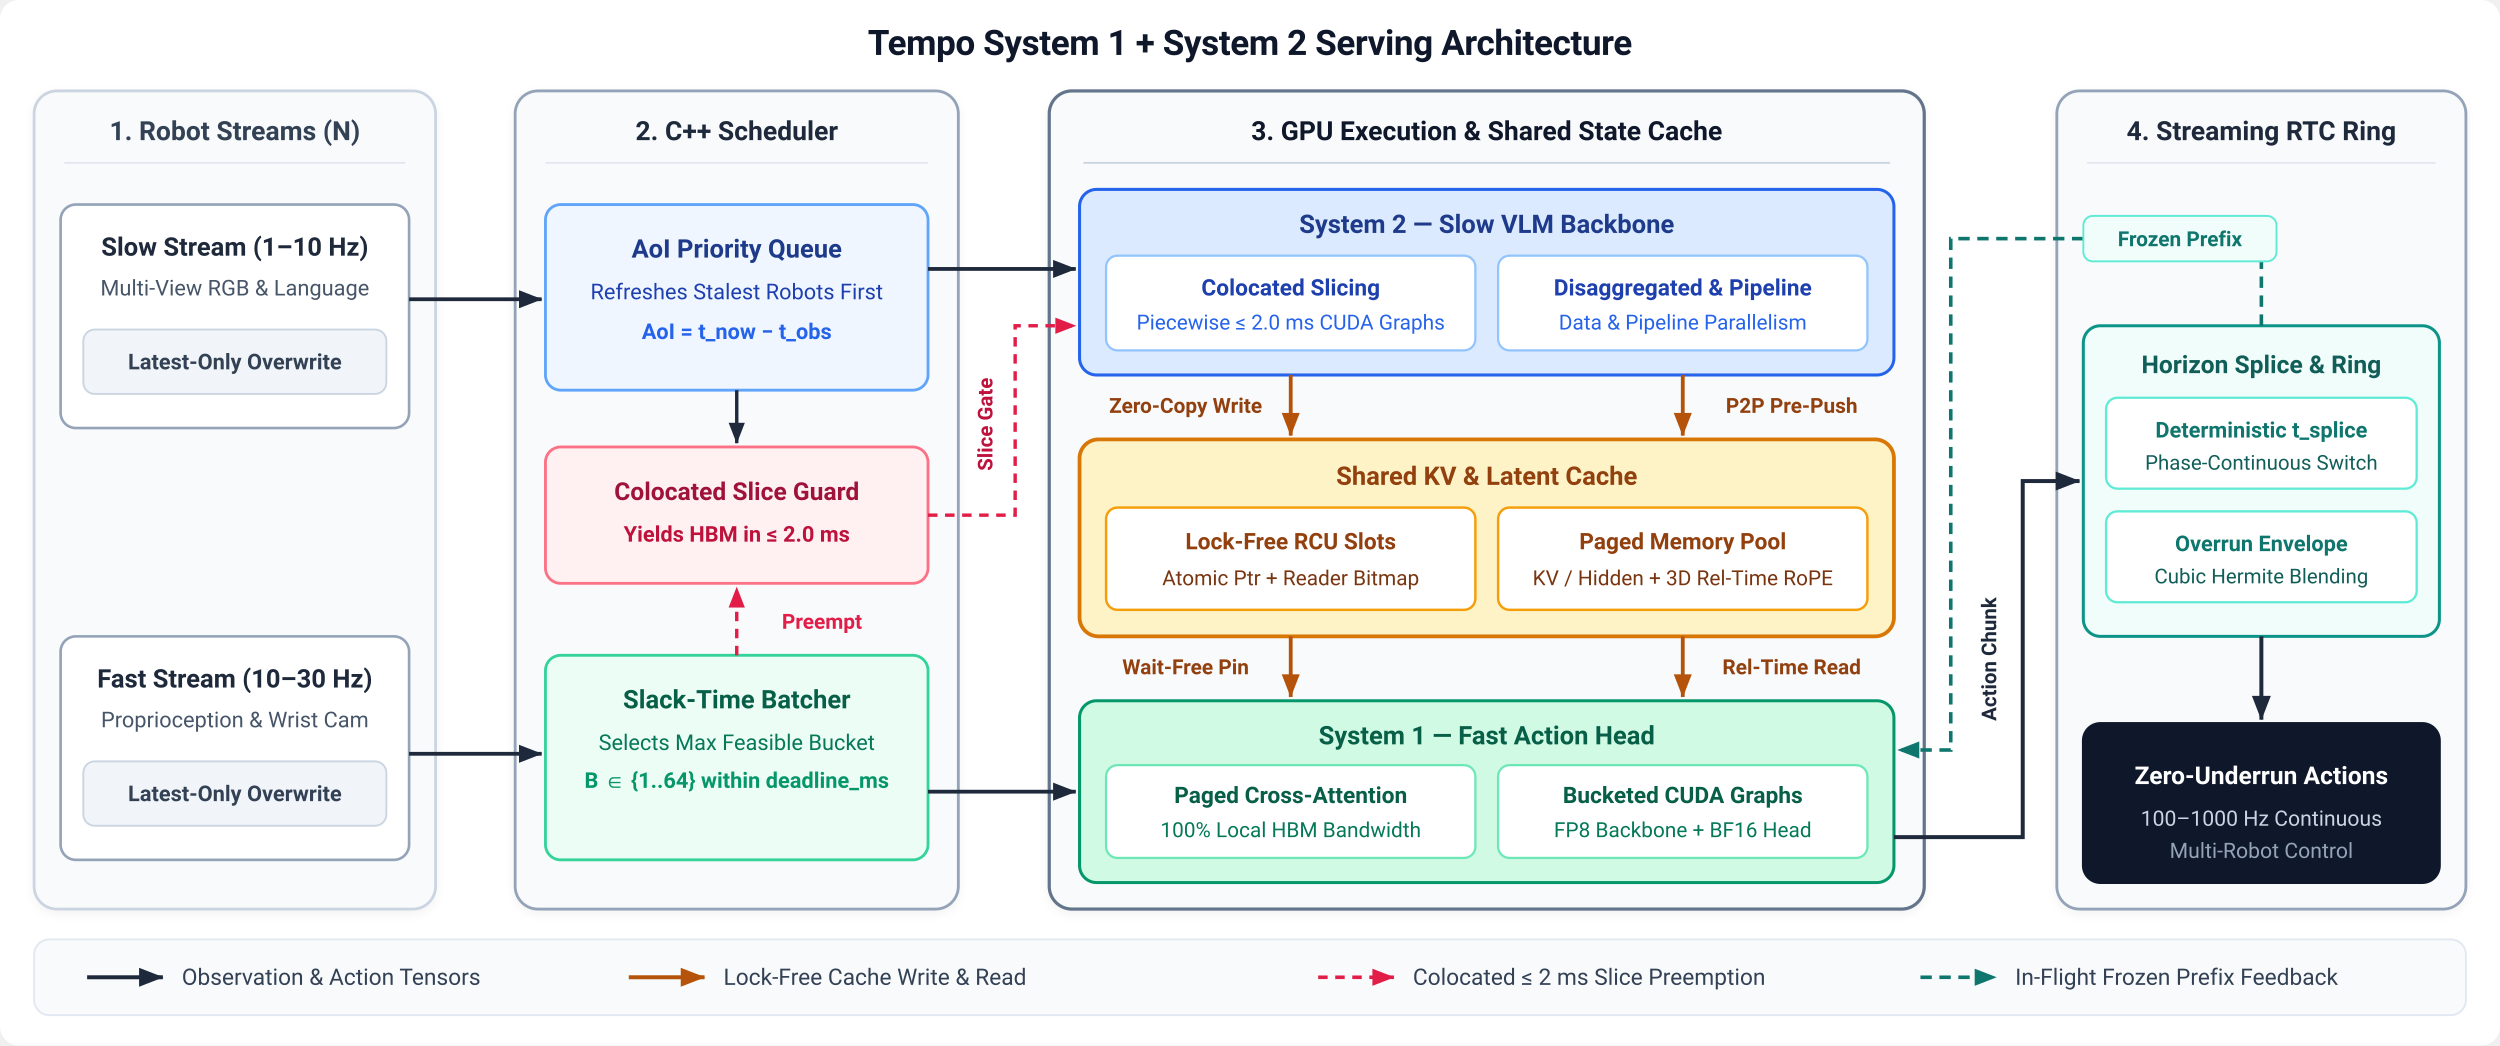
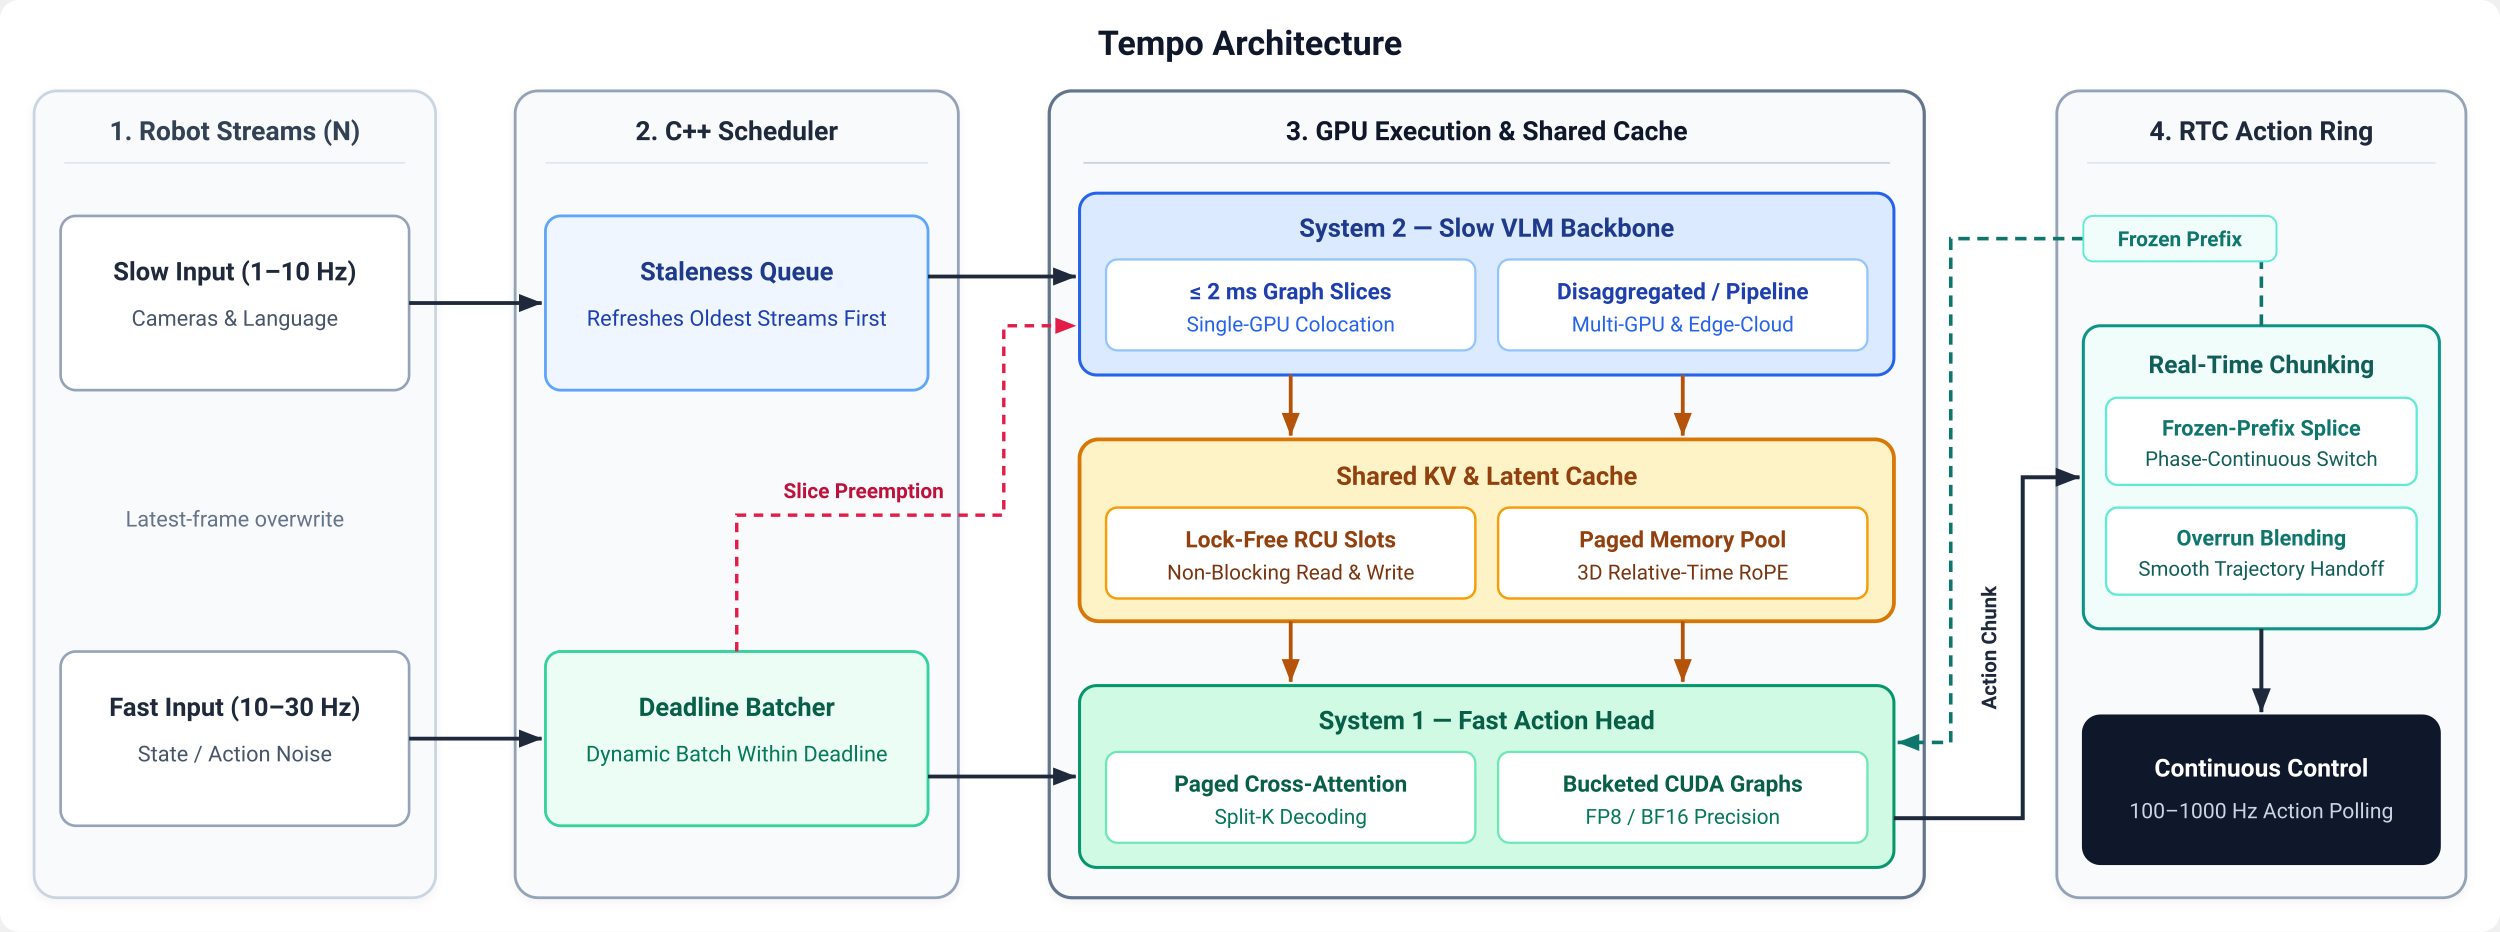
- <svg xmlns="http://www.w3.org/2000/svg" viewBox="0 0 1320 552" width="1320" height="552" font-family="-apple-system, BlinkMacSystemFont, 'Segoe UI', Roboto, 'Helvetica Neue', Arial, sans-serif">
+ <svg xmlns="http://www.w3.org/2000/svg" viewBox="0 0 1320 492" width="1320" height="492" font-family="-apple-system, BlinkMacSystemFont, 'Segoe UI', Roboto, 'Helvetica Neue', Arial, sans-serif">
  <defs>
    <marker id="arrow-data" viewBox="0 0 10 10" refX="8.8" refY="5" markerWidth="6.8" markerHeight="6.8" orient="auto-start-reverse">
      <path d="M 0 1.5 L 9 5 L 0 8.5 z" fill="#1e293b" />
    </marker>
-     <marker id="arrow-tsc" viewBox="0 0 10 10" refX="8.8" refY="5" markerWidth="6.8" markerHeight="6.8" orient="auto-start-reverse">
+     <marker id="arrow-cache" viewBox="0 0 10 10" refX="8.8" refY="5" markerWidth="6.8" markerHeight="6.8" orient="auto-start-reverse">
      <path d="M 0 1.5 L 9 5 L 0 8.5 z" fill="#b45309" />
    </marker>
    <marker id="arrow-ctrl" viewBox="0 0 10 10" refX="8.8" refY="5" markerWidth="6.8" markerHeight="6.8" orient="auto-start-reverse">
      <path d="M 0 1.5 L 9 5 L 0 8.5 z" fill="#e11d48" />
    </marker>
    <marker id="arrow-rtc" viewBox="0 0 10 10" refX="8.8" refY="5" markerWidth="6.8" markerHeight="6.8" orient="auto-start-reverse">
      <path d="M 0 1.5 L 9 5 L 0 8.5 z" fill="#0f766e" />
    </marker>
    <filter id="card-shadow" x="-2%" y="-2%" width="104%" height="106%">
      <feDropShadow dx="0" dy="2" stdDeviation="2.5" flood-color="#0f172a" flood-opacity="0.05" />
    </filter>
  </defs>
-   <rect width="1320" height="552" rx="10" fill="#ffffff" />
-   <text x="660" y="29" font-size="18.5" font-weight="700" fill="#0f172a" text-anchor="middle" letter-spacing="-0.2">Tempo System 1 + System 2 Serving Architecture</text>
-   <rect x="18" y="48" width="212" height="432" rx="12" fill="#f8fafc" stroke="#cbd5e1" stroke-width="1.5" filter="url(#card-shadow)" />
+   <rect width="1320" height="492" rx="10" fill="#ffffff" />
+   <text x="660" y="29" font-size="18" font-weight="700" fill="#0f172a" text-anchor="middle">Tempo Architecture</text>
+   <rect x="18" y="48" width="212" height="426" rx="12" fill="#f8fafc" stroke="#cbd5e1" stroke-width="1.5" filter="url(#card-shadow)" />
  <text x="124" y="74" font-size="14" font-weight="700" fill="#334155" text-anchor="middle">1. Robot Streams (N)</text>
  <line x1="34" y1="86" x2="214" y2="86" stroke="#e2e8f0" stroke-width="1" />
-   <rect x="32" y="108" width="184" height="118" rx="8" fill="#ffffff" stroke="#94a3b8" stroke-width="1.4" />
-   <text x="124" y="135" font-size="13.5" font-weight="700" fill="#1e293b" text-anchor="middle">Slow Stream (1–10 Hz)</text>
-   <text x="124" y="156" font-size="11.5" fill="#475569" text-anchor="middle">Multi-View RGB &amp; Language</text>
-   <rect x="44" y="174" width="160" height="34" rx="6" fill="#f1f5f9" stroke="#cbd5e1" stroke-width="1" />
-   <text x="124" y="195" font-size="11.5" font-weight="600" fill="#334155" text-anchor="middle">Latest-Only Overwrite</text>
-   <rect x="32" y="336" width="184" height="118" rx="8" fill="#ffffff" stroke="#94a3b8" stroke-width="1.4" />
-   <text x="124" y="363" font-size="13.5" font-weight="700" fill="#1e293b" text-anchor="middle">Fast Stream (10–30 Hz)</text>
-   <text x="124" y="384" font-size="11.5" fill="#475569" text-anchor="middle">Proprioception &amp; Wrist Cam</text>
-   <rect x="44" y="402" width="160" height="34" rx="6" fill="#f1f5f9" stroke="#cbd5e1" stroke-width="1" />
-   <text x="124" y="423" font-size="11.5" font-weight="600" fill="#334155" text-anchor="middle">Latest-Only Overwrite</text>
-   <rect x="272" y="48" width="234" height="432" rx="12" fill="#f8fafc" stroke="#94a3b8" stroke-width="1.5" filter="url(#card-shadow)" />
+   <rect x="32" y="114" width="184" height="92" rx="8" fill="#ffffff" stroke="#94a3b8" stroke-width="1.4" />
+   <text x="124" y="148" font-size="13.5" font-weight="700" fill="#1e293b" text-anchor="middle">Slow Input (1–10 Hz)</text>
+   <text x="124" y="172" font-size="11.5" fill="#475569" text-anchor="middle">Cameras &amp; Language</text>
+   <rect x="32" y="344" width="184" height="92" rx="8" fill="#ffffff" stroke="#94a3b8" stroke-width="1.4" />
+   <text x="124" y="378" font-size="13.5" font-weight="700" fill="#1e293b" text-anchor="middle">Fast Input (10–30 Hz)</text>
+   <text x="124" y="402" font-size="11.5" fill="#475569" text-anchor="middle">State / Action Noise</text>
+   <text x="124" y="278" font-size="11.5" fill="#64748b" text-anchor="middle">Latest-frame overwrite</text>
+   <rect x="272" y="48" width="234" height="426" rx="12" fill="#f8fafc" stroke="#94a3b8" stroke-width="1.5" filter="url(#card-shadow)" />
  <text x="389" y="74" font-size="14" font-weight="700" fill="#1e293b" text-anchor="middle">2. C++ Scheduler</text>
  <line x1="288" y1="86" x2="490" y2="86" stroke="#e2e8f0" stroke-width="1" />
-   <rect x="288" y="108" width="202" height="98" rx="8" fill="#eff6ff" stroke="#60a5fa" stroke-width="1.5" />
-   <text x="389" y="136" font-size="13.5" font-weight="700" fill="#1e3a8a" text-anchor="middle">AoI Priority Queue</text>
-   <text x="389" y="158" font-size="11.5" fill="#1e40af" text-anchor="middle">Refreshes Stalest Robots First</text>
-   <text x="389" y="179" font-size="11.5" font-weight="600" fill="#2563eb" text-anchor="middle">AoI = t_now − t_obs</text>
-   <rect x="288" y="236" width="202" height="72" rx="8" fill="#fff1f2" stroke="#fb7185" stroke-width="1.5" />
-   <text x="389" y="264" font-size="13" font-weight="700" fill="#9f1239" text-anchor="middle">Colocated Slice Guard</text>
-   <text x="389" y="286" font-size="11.5" font-weight="600" fill="#be123c" text-anchor="middle">Yields HBM in ≤ 2.0 ms</text>
-   <rect x="288" y="346" width="202" height="108" rx="8" fill="#ecfdf5" stroke="#34d399" stroke-width="1.5" />
-   <text x="389" y="374" font-size="13.5" font-weight="700" fill="#065f46" text-anchor="middle">Slack-Time Batcher</text>
-   <text x="389" y="396" font-size="11.5" fill="#047857" text-anchor="middle">Selects Max Feasible Bucket</text>
-   <text x="389" y="416" font-size="11.5" font-weight="600" fill="#059669" text-anchor="middle">B ∈ {1..64} within deadline_ms</text>
-   <rect x="554" y="48" width="462" height="432" rx="12" fill="#f8fafc" stroke="#64748b" stroke-width="1.7" filter="url(#card-shadow)" />
-   <text x="785" y="74" font-size="14" font-weight="700" fill="#0f172a" text-anchor="middle">3. GPU Execution &amp; Shared State Cache</text>
+   <rect x="288" y="114" width="202" height="92" rx="8" fill="#eff6ff" stroke="#60a5fa" stroke-width="1.5" />
+   <text x="389" y="148" font-size="13.5" font-weight="700" fill="#1e3a8a" text-anchor="middle">Staleness Queue</text>
+   <text x="389" y="172" font-size="11.5" fill="#1e40af" text-anchor="middle">Refreshes Oldest Streams First</text>
+   <rect x="288" y="344" width="202" height="92" rx="8" fill="#ecfdf5" stroke="#34d399" stroke-width="1.5" />
+   <text x="389" y="378" font-size="13.5" font-weight="700" fill="#065f46" text-anchor="middle">Deadline Batcher</text>
+   <text x="389" y="402" font-size="11.5" fill="#047857" text-anchor="middle">Dynamic Batch Within Deadline</text>
+   <rect x="554" y="48" width="462" height="426" rx="12" fill="#f8fafc" stroke="#64748b" stroke-width="1.7" filter="url(#card-shadow)" />
+   <text x="785" y="74" font-size="14" font-weight="700" fill="#0f172a" text-anchor="middle">3. GPU Execution &amp; Shared Cache</text>
  <line x1="572" y1="86" x2="998" y2="86" stroke="#cbd5e1" stroke-width="1" />
-   <rect x="570" y="100" width="430" height="98" rx="9" fill="#dbeafe" stroke="#2563eb" stroke-width="1.6" />
-   <text x="785" y="123" font-size="13.5" font-weight="700" fill="#1e3a8a" text-anchor="middle">System 2 — Slow VLM Backbone</text>
-   <rect x="584" y="135" width="195" height="50" rx="6" fill="#ffffff" stroke="#93c5fd" stroke-width="1.2" />
-   <text x="681.5" y="156" font-size="12" font-weight="700" fill="#1e40af" text-anchor="middle">Colocated Slicing</text>
-   <text x="681.5" y="174" font-size="11" fill="#2563eb" text-anchor="middle">Piecewise ≤ 2.0 ms CUDA Graphs</text>
-   <rect x="791" y="135" width="195" height="50" rx="6" fill="#ffffff" stroke="#93c5fd" stroke-width="1.2" />
-   <text x="888.5" y="156" font-size="12" font-weight="700" fill="#1e40af" text-anchor="middle">Disaggregated &amp; Pipeline</text>
-   <text x="888.5" y="174" font-size="11" fill="#2563eb" text-anchor="middle">Data &amp; Pipeline Parallelism</text>
-   <rect x="570" y="232" width="430" height="104" rx="10" fill="#fef3c7" stroke="#d97706" stroke-width="2" />
+   <rect x="570" y="102" width="430" height="96" rx="9" fill="#dbeafe" stroke="#2563eb" stroke-width="1.6" />
+   <text x="785" y="125" font-size="13.5" font-weight="700" fill="#1e3a8a" text-anchor="middle">System 2 — Slow VLM Backbone</text>
+   <rect x="584" y="137" width="195" height="48" rx="6" fill="#ffffff" stroke="#93c5fd" stroke-width="1.2" />
+   <text x="681.5" y="158" font-size="12" font-weight="700" fill="#1e40af" text-anchor="middle">≤ 2 ms Graph Slices</text>
+   <text x="681.5" y="175" font-size="11" fill="#2563eb" text-anchor="middle">Single-GPU Colocation</text>
+   <rect x="791" y="137" width="195" height="48" rx="6" fill="#ffffff" stroke="#93c5fd" stroke-width="1.2" />
+   <text x="888.5" y="158" font-size="12" font-weight="700" fill="#1e40af" text-anchor="middle">Disaggregated / Pipeline</text>
+   <text x="888.5" y="175" font-size="11" fill="#2563eb" text-anchor="middle">Multi-GPU &amp; Edge-Cloud</text>
+   <rect x="570" y="232" width="430" height="96" rx="10" fill="#fef3c7" stroke="#d97706" stroke-width="2" />
  <text x="785" y="256" font-size="13.5" font-weight="700" fill="#92400e" text-anchor="middle">Shared KV &amp; Latent Cache</text>
-   <rect x="584" y="268" width="195" height="54" rx="6" fill="#ffffff" stroke="#f59e0b" stroke-width="1.3" />
-   <text x="681.5" y="290" font-size="12" font-weight="700" fill="#92400e" text-anchor="middle">Lock-Free RCU Slots</text>
-   <text x="681.5" y="309" font-size="11" fill="#78350f" text-anchor="middle">Atomic Ptr + Reader Bitmap</text>
-   <rect x="791" y="268" width="195" height="54" rx="6" fill="#ffffff" stroke="#f59e0b" stroke-width="1.3" />
-   <text x="888.5" y="290" font-size="12" font-weight="700" fill="#92400e" text-anchor="middle">Paged Memory Pool</text>
-   <text x="888.5" y="309" font-size="11" fill="#78350f" text-anchor="middle">KV / Hidden + 3D Rel-Time RoPE</text>
-   <rect x="570" y="370" width="430" height="96" rx="9" fill="#d1fae5" stroke="#059669" stroke-width="1.6" />
-   <text x="785" y="393" font-size="13.5" font-weight="700" fill="#065f46" text-anchor="middle">System 1 — Fast Action Head</text>
-   <rect x="584" y="404" width="195" height="49" rx="6" fill="#ffffff" stroke="#6ee7b7" stroke-width="1.2" />
-   <text x="681.5" y="424" font-size="12" font-weight="700" fill="#065f46" text-anchor="middle">Paged Cross-Attention</text>
-   <text x="681.5" y="442" font-size="11" fill="#047857" text-anchor="middle">100% Local HBM Bandwidth</text>
-   <rect x="791" y="404" width="195" height="49" rx="6" fill="#ffffff" stroke="#6ee7b7" stroke-width="1.2" />
-   <text x="888.5" y="424" font-size="12" font-weight="700" fill="#065f46" text-anchor="middle">Bucketed CUDA Graphs</text>
-   <text x="888.5" y="442" font-size="11" fill="#047857" text-anchor="middle">FP8 Backbone + BF16 Head</text>
-   <rect x="1086" y="48" width="216" height="432" rx="12" fill="#f8fafc" stroke="#94a3b8" stroke-width="1.5" filter="url(#card-shadow)" />
-   <text x="1194" y="74" font-size="14" font-weight="700" fill="#1e293b" text-anchor="middle">4. Streaming RTC Ring</text>
+   <rect x="584" y="268" width="195" height="48" rx="6" fill="#ffffff" stroke="#f59e0b" stroke-width="1.3" />
+   <text x="681.5" y="289" font-size="12" font-weight="700" fill="#92400e" text-anchor="middle">Lock-Free RCU Slots</text>
+   <text x="681.5" y="306" font-size="11" fill="#78350f" text-anchor="middle">Non-Blocking Read &amp; Write</text>
+   <rect x="791" y="268" width="195" height="48" rx="6" fill="#ffffff" stroke="#f59e0b" stroke-width="1.3" />
+   <text x="888.5" y="289" font-size="12" font-weight="700" fill="#92400e" text-anchor="middle">Paged Memory Pool</text>
+   <text x="888.5" y="306" font-size="11" fill="#78350f" text-anchor="middle">3D Relative-Time RoPE</text>
+   <rect x="570" y="362" width="430" height="96" rx="9" fill="#d1fae5" stroke="#059669" stroke-width="1.6" />
+   <text x="785" y="385" font-size="13.5" font-weight="700" fill="#065f46" text-anchor="middle">System 1 — Fast Action Head</text>
+   <rect x="584" y="397" width="195" height="48" rx="6" fill="#ffffff" stroke="#6ee7b7" stroke-width="1.2" />
+   <text x="681.5" y="418" font-size="12" font-weight="700" fill="#065f46" text-anchor="middle">Paged Cross-Attention</text>
+   <text x="681.5" y="435" font-size="11" fill="#047857" text-anchor="middle">Split-K Decoding</text>
+   <rect x="791" y="397" width="195" height="48" rx="6" fill="#ffffff" stroke="#6ee7b7" stroke-width="1.2" />
+   <text x="888.5" y="418" font-size="12" font-weight="700" fill="#065f46" text-anchor="middle">Bucketed CUDA Graphs</text>
+   <text x="888.5" y="435" font-size="11" fill="#047857" text-anchor="middle">FP8 / BF16 Precision</text>
+   <rect x="1086" y="48" width="216" height="426" rx="12" fill="#f8fafc" stroke="#94a3b8" stroke-width="1.5" filter="url(#card-shadow)" />
+   <text x="1194" y="74" font-size="14" font-weight="700" fill="#1e293b" text-anchor="middle">4. RTC Action Ring</text>
  <line x1="1102" y1="86" x2="1286" y2="86" stroke="#e2e8f0" stroke-width="1" />
-   <rect x="1100" y="172" width="188" height="164" rx="9" fill="#f0fdfa" stroke="#0d9488" stroke-width="1.6" />
-   <text x="1194" y="197" font-size="13" font-weight="700" fill="#115e59" text-anchor="middle">Horizon Splice &amp; Ring</text>
-   <rect x="1112" y="210" width="164" height="48" rx="6" fill="#ffffff" stroke="#5eead4" stroke-width="1.2" />
-   <text x="1194" y="231" font-size="11.5" font-weight="700" fill="#0f766e" text-anchor="middle">Deterministic t_splice</text>
-   <text x="1194" y="248" font-size="10.8" fill="#115e59" text-anchor="middle">Phase-Continuous Switch</text>
-   <rect x="1112" y="270" width="164" height="48" rx="6" fill="#ffffff" stroke="#5eead4" stroke-width="1.2" />
-   <text x="1194" y="291" font-size="11.5" font-weight="700" fill="#0f766e" text-anchor="middle">Overrun Envelope</text>
-   <text x="1194" y="308" font-size="10.8" fill="#115e59" text-anchor="middle">Cubic Hermite Blending</text>
-   <rect x="1100" y="382" width="188" height="84" rx="9" fill="#0f172a" stroke="#0f172a" stroke-width="1.5" />
-   <text x="1194" y="414" font-size="13" font-weight="700" fill="#ffffff" text-anchor="middle">Zero-Underrun Actions</text>
-   <text x="1194" y="436" font-size="11.2" fill="#cbd5e1" text-anchor="middle">100–1000 Hz Continuous</text>
-   <text x="1194" y="453" font-size="11.2" fill="#94a3b8" text-anchor="middle">Multi-Robot Control</text>
-   <line x1="216" y1="158" x2="286" y2="158" stroke="#1e293b" stroke-width="2" marker-end="url(#arrow-data)" />
-   <line x1="216" y1="398" x2="286" y2="398" stroke="#1e293b" stroke-width="2" marker-end="url(#arrow-data)" />
-   <line x1="389" y1="206" x2="389" y2="234" stroke="#1e293b" stroke-width="1.8" marker-end="url(#arrow-data)" />
-   <line x1="389" y1="346" x2="389" y2="310" stroke="#e11d48" stroke-width="1.8" stroke-dasharray="5,4" marker-end="url(#arrow-ctrl)" />
-   <text x="434" y="332" font-size="11" font-weight="600" fill="#e11d48" text-anchor="middle">Preempt</text>
-   <line x1="490" y1="142" x2="568" y2="142" stroke="#1e293b" stroke-width="2" marker-end="url(#arrow-data)" />
-   <path d="M 490 272 L 536 272 L 536 172 L 568 172" fill="none" stroke="#e11d48" stroke-width="1.8" stroke-dasharray="5,4" marker-end="url(#arrow-ctrl)" />
-   <text x="524" y="224" font-size="10.8" font-weight="600" fill="#be123c" text-anchor="middle" transform="rotate(-90 524 224)">Slice Gate</text>
-   <line x1="490" y1="418" x2="568" y2="418" stroke="#1e293b" stroke-width="2" marker-end="url(#arrow-data)" />
-   <line x1="681.5" y1="198" x2="681.5" y2="230" stroke="#b45309" stroke-width="2" marker-end="url(#arrow-tsc)" />
-   <text x="626" y="218" font-size="11" font-weight="600" fill="#92400e" text-anchor="middle">Zero-Copy Write</text>
-   <line x1="888.5" y1="198" x2="888.5" y2="230" stroke="#b45309" stroke-width="2" marker-end="url(#arrow-tsc)" />
-   <text x="946" y="218" font-size="11" font-weight="600" fill="#92400e" text-anchor="middle">P2P Pre-Push</text>
-   <line x1="681.5" y1="336" x2="681.5" y2="368" stroke="#b45309" stroke-width="2" marker-end="url(#arrow-tsc)" />
-   <text x="626" y="356" font-size="11" font-weight="600" fill="#92400e" text-anchor="middle">Wait-Free Pin</text>
-   <line x1="888.5" y1="336" x2="888.5" y2="368" stroke="#b45309" stroke-width="2" marker-end="url(#arrow-tsc)" />
-   <text x="946" y="356" font-size="11" font-weight="600" fill="#92400e" text-anchor="middle">Rel-Time Read</text>
-   <path d="M 1194 172 L 1194 126 L 1030 126 L 1030 396 L 1002 396" fill="none" stroke="#0f766e" stroke-width="1.9" stroke-dasharray="6,4" marker-end="url(#arrow-rtc)" />
+   <rect x="1100" y="172" width="188" height="160" rx="9" fill="#f0fdfa" stroke="#0d9488" stroke-width="1.6" />
+   <text x="1194" y="197" font-size="13" font-weight="700" fill="#115e59" text-anchor="middle">Real-Time Chunking</text>
+   <rect x="1112" y="210" width="164" height="46" rx="6" fill="#ffffff" stroke="#5eead4" stroke-width="1.2" />
+   <text x="1194" y="230" font-size="11.5" font-weight="700" fill="#0f766e" text-anchor="middle">Frozen-Prefix Splice</text>
+   <text x="1194" y="246" font-size="10.8" fill="#115e59" text-anchor="middle">Phase-Continuous Switch</text>
+   <rect x="1112" y="268" width="164" height="46" rx="6" fill="#ffffff" stroke="#5eead4" stroke-width="1.2" />
+   <text x="1194" y="288" font-size="11.5" font-weight="700" fill="#0f766e" text-anchor="middle">Overrun Blending</text>
+   <text x="1194" y="304" font-size="10.8" fill="#115e59" text-anchor="middle">Smooth Trajectory Handoff</text>
+   <rect x="1100" y="378" width="188" height="78" rx="9" fill="#0f172a" stroke="#0f172a" stroke-width="1.5" />
+   <text x="1194" y="410" font-size="13" font-weight="700" fill="#ffffff" text-anchor="middle">Continuous Control</text>
+   <text x="1194" y="432" font-size="11.2" fill="#cbd5e1" text-anchor="middle">100–1000 Hz Action Polling</text>
+   <line x1="216" y1="160" x2="286" y2="160" stroke="#1e293b" stroke-width="2" marker-end="url(#arrow-data)" />
+   <line x1="216" y1="390" x2="286" y2="390" stroke="#1e293b" stroke-width="2" marker-end="url(#arrow-data)" />
+   <path d="M 389 344 L 389 272 L 530 272 L 530 172 L 568 172" fill="none" stroke="#e11d48" stroke-width="1.8" stroke-dasharray="5,4" marker-end="url(#arrow-ctrl)" />
+   <text x="456" y="263" font-size="11" font-weight="600" fill="#be123c" text-anchor="middle">Slice Preemption</text>
+   <line x1="490" y1="146" x2="568" y2="146" stroke="#1e293b" stroke-width="2" marker-end="url(#arrow-data)" />
+   <line x1="490" y1="410" x2="568" y2="410" stroke="#1e293b" stroke-width="2" marker-end="url(#arrow-data)" />
+   <line x1="681.5" y1="198" x2="681.5" y2="230" stroke="#b45309" stroke-width="2" marker-end="url(#arrow-cache)" />
+   <line x1="888.5" y1="198" x2="888.5" y2="230" stroke="#b45309" stroke-width="2" marker-end="url(#arrow-cache)" />
+   <line x1="681.5" y1="328" x2="681.5" y2="360" stroke="#b45309" stroke-width="2" marker-end="url(#arrow-cache)" />
+   <line x1="888.5" y1="328" x2="888.5" y2="360" stroke="#b45309" stroke-width="2" marker-end="url(#arrow-cache)" />
+   <path d="M 1194 172 L 1194 126 L 1030 126 L 1030 392 L 1002 392" fill="none" stroke="#0f766e" stroke-width="1.9" stroke-dasharray="6,4" marker-end="url(#arrow-rtc)" />
  <rect x="1100" y="114" width="102" height="24" rx="5" fill="#f0fdfa" stroke="#5eead4" stroke-width="1" />
  <text x="1151" y="130" font-size="11" font-weight="700" fill="#0f766e" text-anchor="middle">Frozen Prefix</text>
-   <path d="M 1000 442 L 1068 442 L 1068 254 L 1098 254" fill="none" stroke="#1e293b" stroke-width="2.1" marker-end="url(#arrow-data)" />
-   <text x="1054" y="348" font-size="10.8" font-weight="600" fill="#1e293b" text-anchor="middle" transform="rotate(-90 1054 348)">Action Chunk</text>
-   <line x1="1194" y1="336" x2="1194" y2="380" stroke="#1e293b" stroke-width="2.1" marker-end="url(#arrow-data)" />
-   <rect x="18" y="496" width="1284" height="40" rx="8" fill="#f8fafc" stroke="#e2e8f0" stroke-width="1" />
-   <line x1="46" y1="516" x2="86" y2="516" stroke="#1e293b" stroke-width="2.1" marker-end="url(#arrow-data)" />
-   <text x="96" y="520" font-size="12" fill="#334155">Observation &amp; Action Tensors</text>
-   <line x1="332" y1="516" x2="372" y2="516" stroke="#b45309" stroke-width="2.1" marker-end="url(#arrow-tsc)" />
-   <text x="382" y="520" font-size="12" fill="#334155">Lock-Free Cache Write &amp; Read</text>
-   <line x1="696" y1="516" x2="736" y2="516" stroke="#e11d48" stroke-width="1.9" stroke-dasharray="5,4" marker-end="url(#arrow-ctrl)" />
-   <text x="746" y="520" font-size="12" fill="#334155">Colocated ≤ 2 ms Slice Preemption</text>
-   <line x1="1014" y1="516" x2="1054" y2="516" stroke="#0f766e" stroke-width="1.9" stroke-dasharray="6,4" marker-end="url(#arrow-rtc)" />
-   <text x="1064" y="520" font-size="12" fill="#334155">In-Flight Frozen Prefix Feedback</text>
+   <path d="M 1000 432 L 1068 432 L 1068 252 L 1098 252" fill="none" stroke="#1e293b" stroke-width="2.1" marker-end="url(#arrow-data)" />
+   <text x="1054" y="342" font-size="10.8" font-weight="600" fill="#1e293b" text-anchor="middle" transform="rotate(-90 1054 342)">Action Chunk</text>
+   <line x1="1194" y1="332" x2="1194" y2="376" stroke="#1e293b" stroke-width="2.1" marker-end="url(#arrow-data)" />
</svg>
